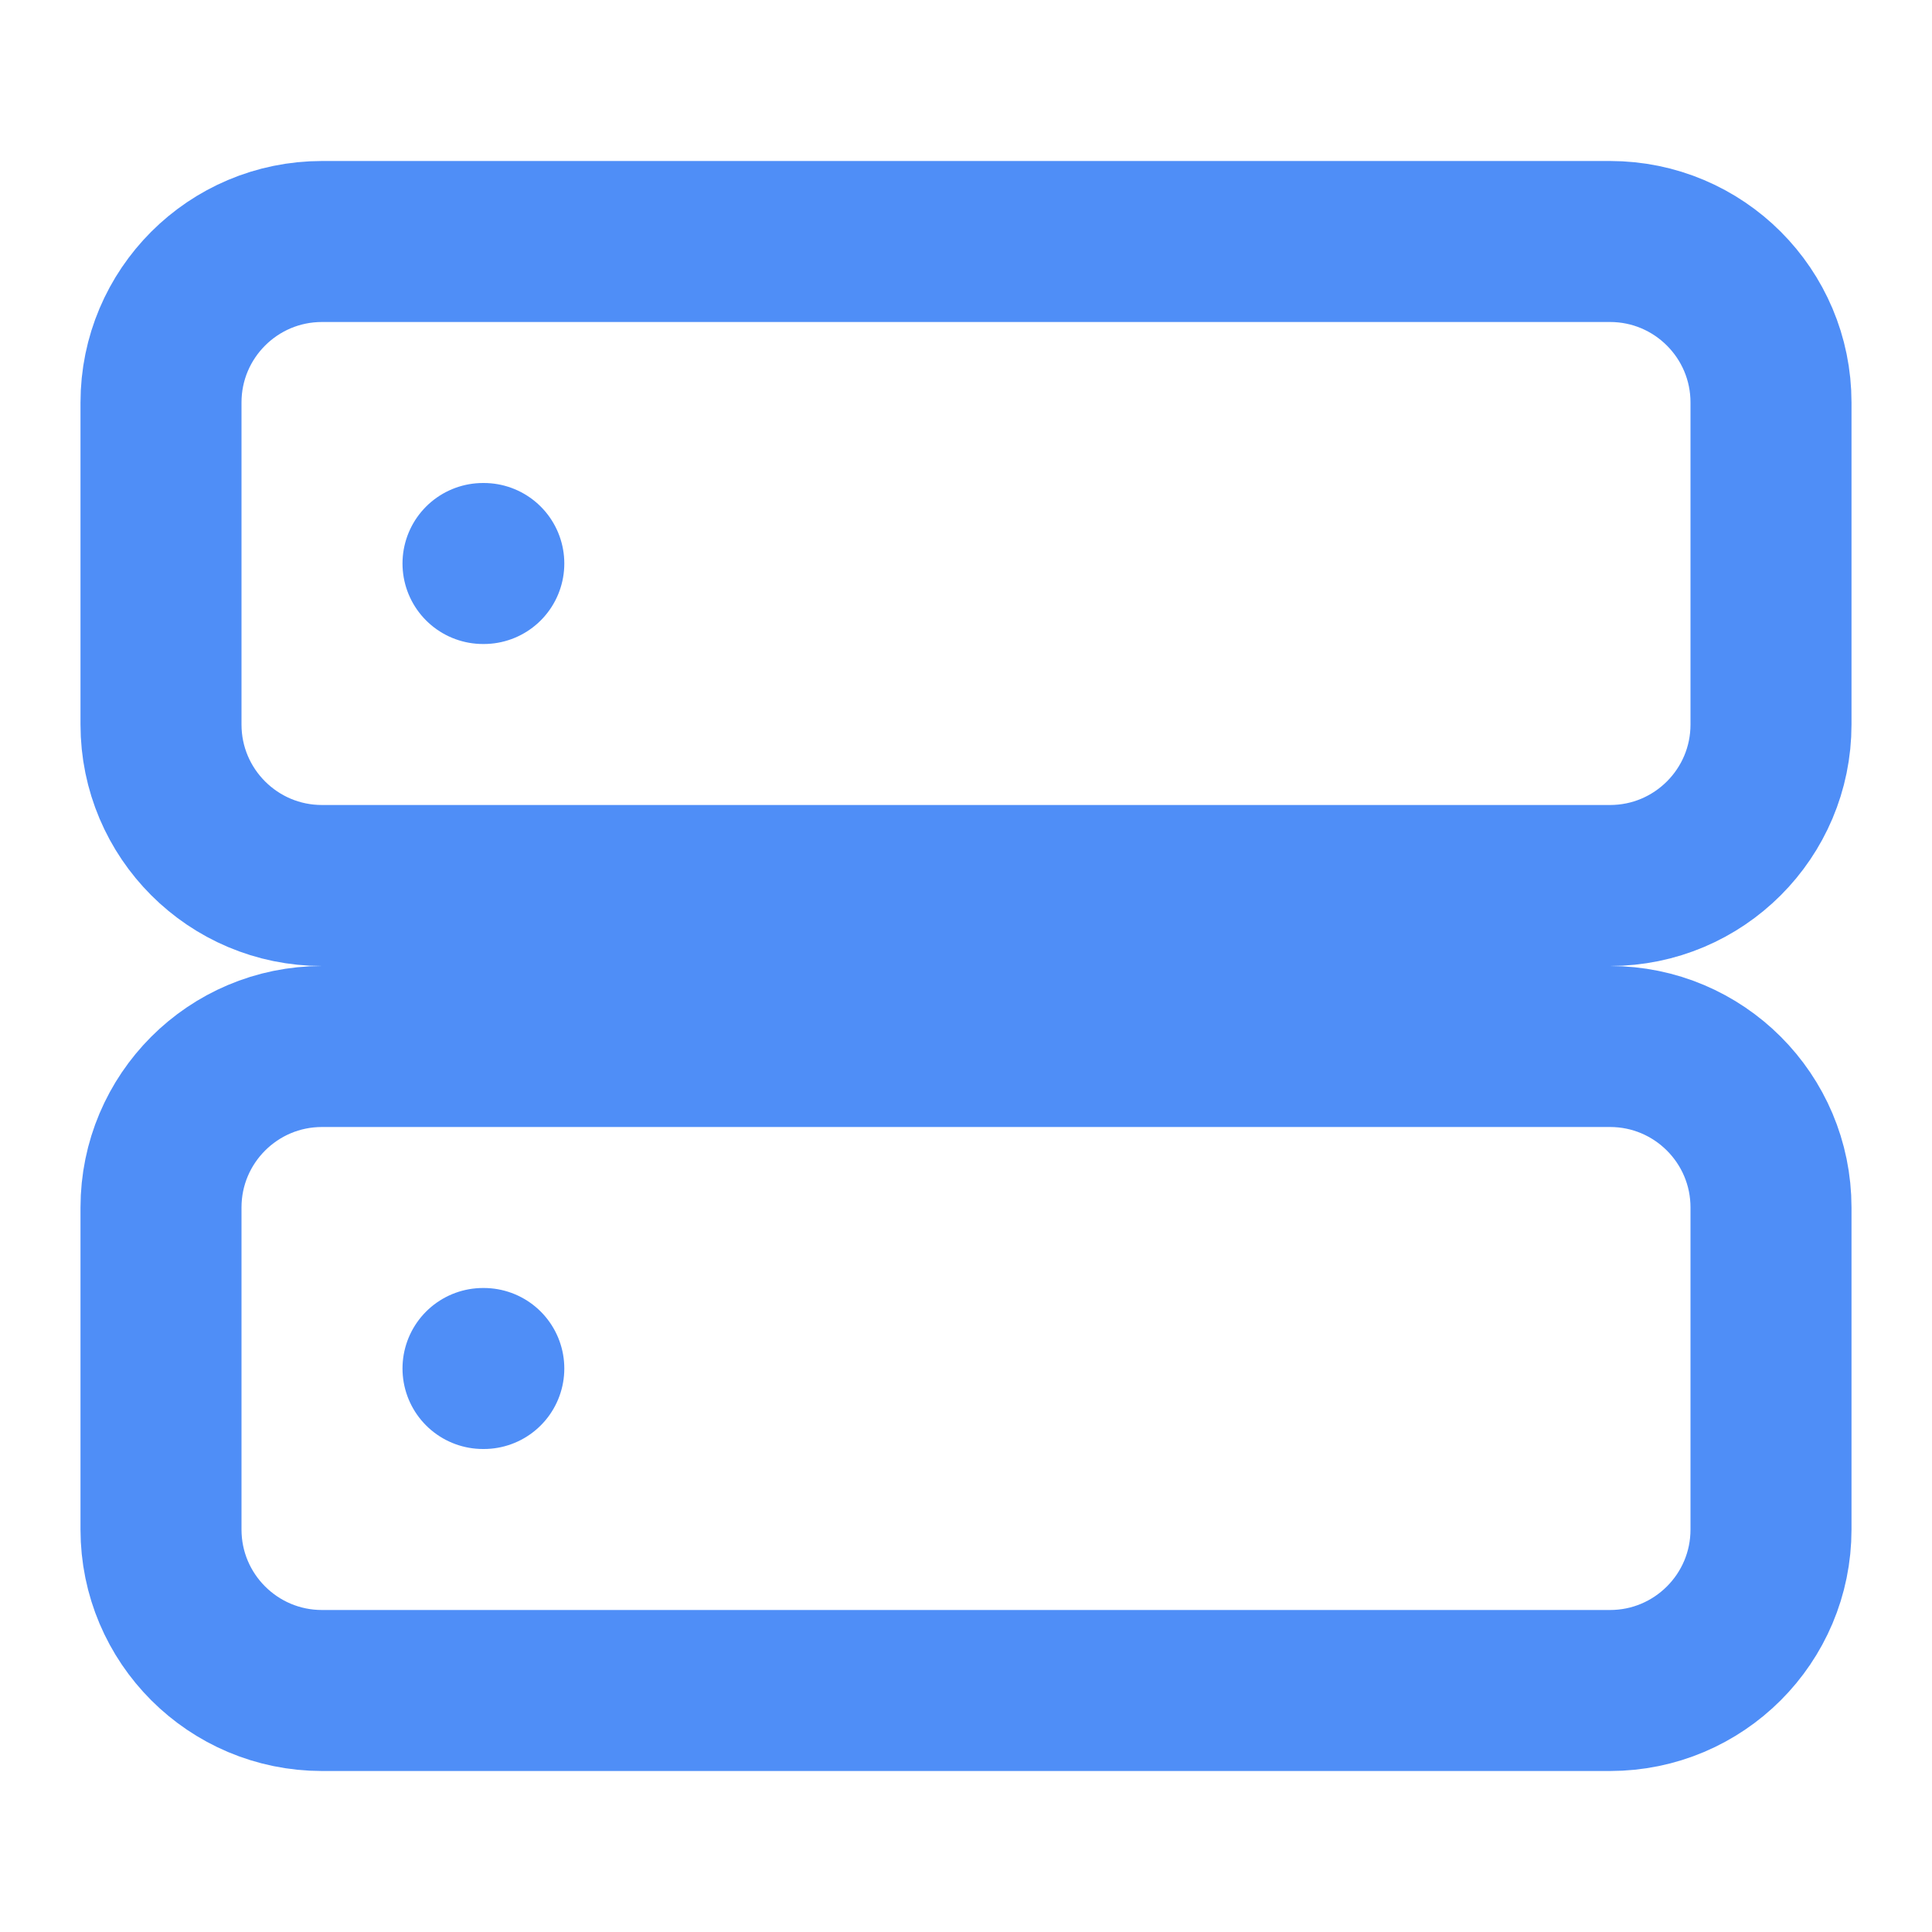
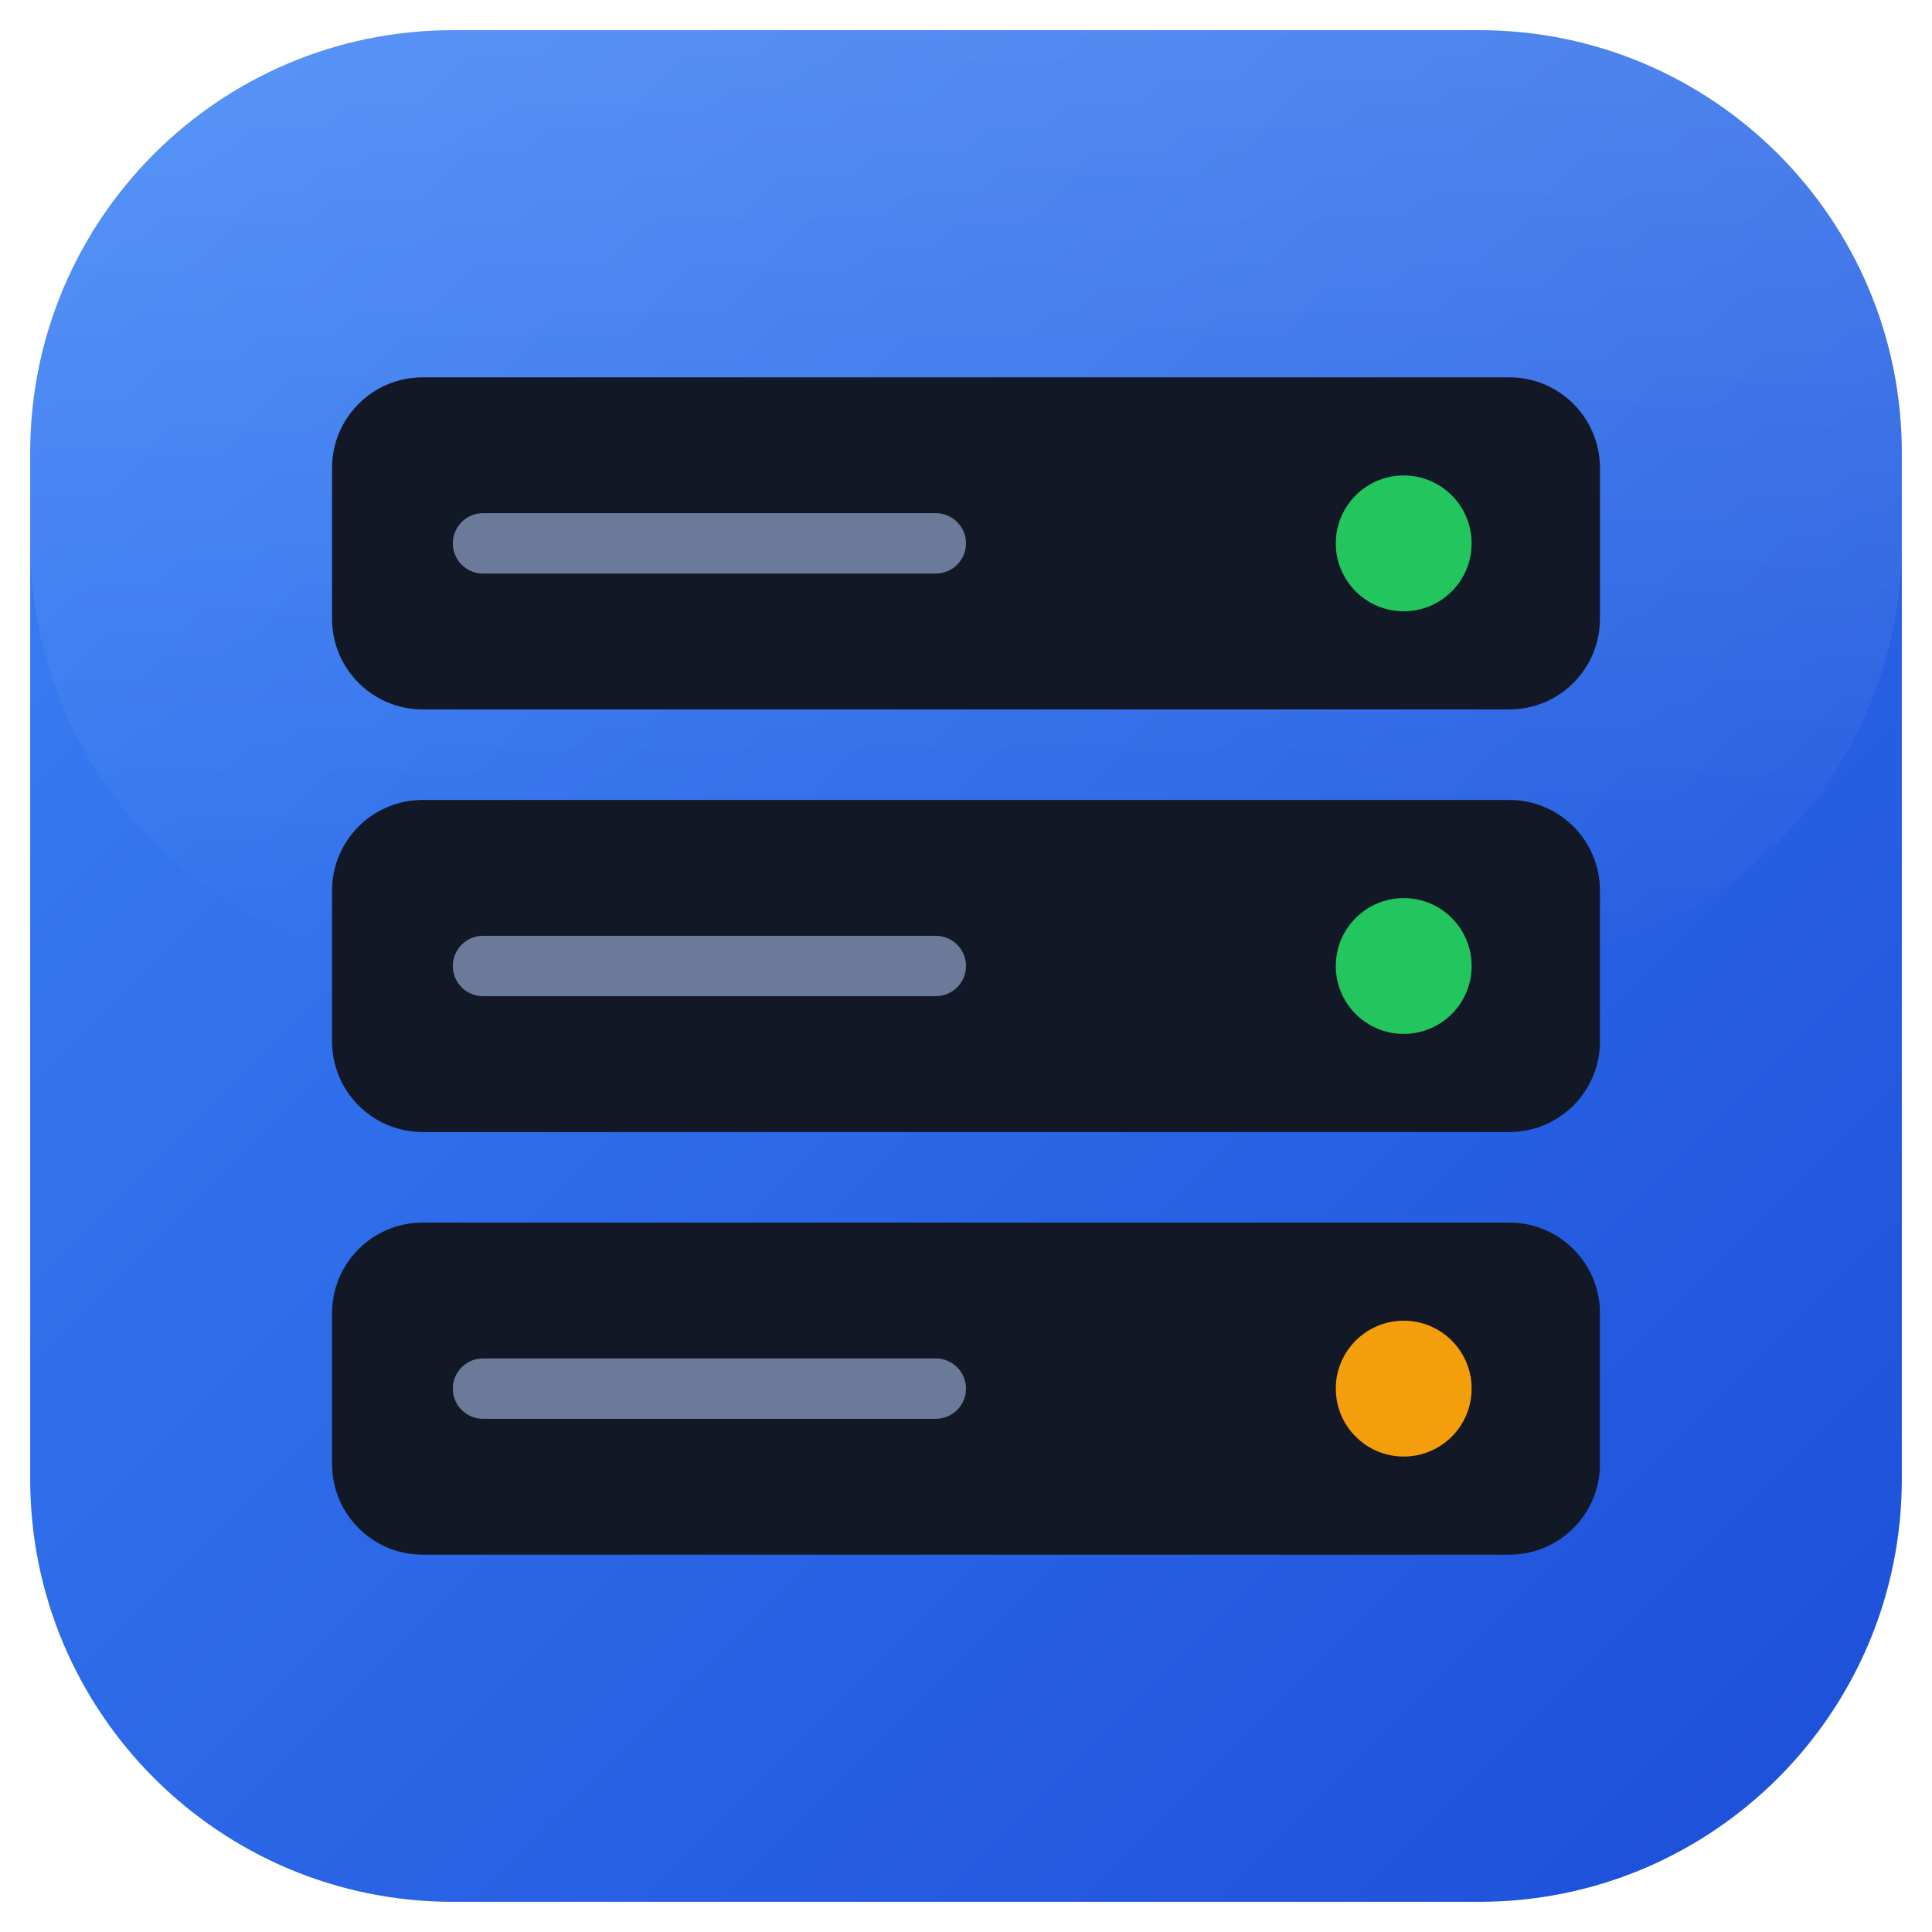
- <svg xmlns="http://www.w3.org/2000/svg" viewBox="0 0 24 24" fill="none" stroke="#4f8ef7" stroke-width="2" stroke-linecap="round" stroke-linejoin="round">
-   <rect x="2" y="3" width="20" height="8" rx="2" />
-   <rect x="2" y="13" width="20" height="8" rx="2" />
-   <path d="M6 7h.01M6 17h.01" />
+ <svg xmlns="http://www.w3.org/2000/svg" viewBox="0 0 256 256" width="256" height="256">
+   <defs>
+     <linearGradient id="bg" x1="0" y1="0" x2="1" y2="1">
+       <stop offset="0" stop-color="#3b82f6" />
+       <stop offset="1" stop-color="#1d4ed8" />
+     </linearGradient>
+     <linearGradient id="shine" x1="0" y1="0" x2="0" y2="1">
+       <stop offset="0" stop-color="#ffffff" stop-opacity="0.16" />
+       <stop offset="1" stop-color="#ffffff" stop-opacity="0" />
+     </linearGradient>
+   </defs>
+   <rect x="4" y="4" width="248" height="248" rx="56" fill="url(#bg)" />
+   <rect x="4" y="4" width="248" height="124" rx="56" fill="url(#shine)" />
+   <g>
+     <rect x="44" y="50" width="168" height="44" rx="12" fill="#121826" />
+     <rect x="60" y="68" width="68" height="8" rx="4" fill="#6b7a99" />
+     <circle cx="186" cy="72" r="9" fill="#22c55e" />
+     <rect x="44" y="106" width="168" height="44" rx="12" fill="#121826" />
+     <rect x="60" y="124" width="68" height="8" rx="4" fill="#6b7a99" />
+     <circle cx="186" cy="128" r="9" fill="#22c55e" />
+     <rect x="44" y="162" width="168" height="44" rx="12" fill="#121826" />
+     <rect x="60" y="180" width="68" height="8" rx="4" fill="#6b7a99" />
+     <circle cx="186" cy="184" r="9" fill="#f59e0b" />
+   </g>
</svg>
